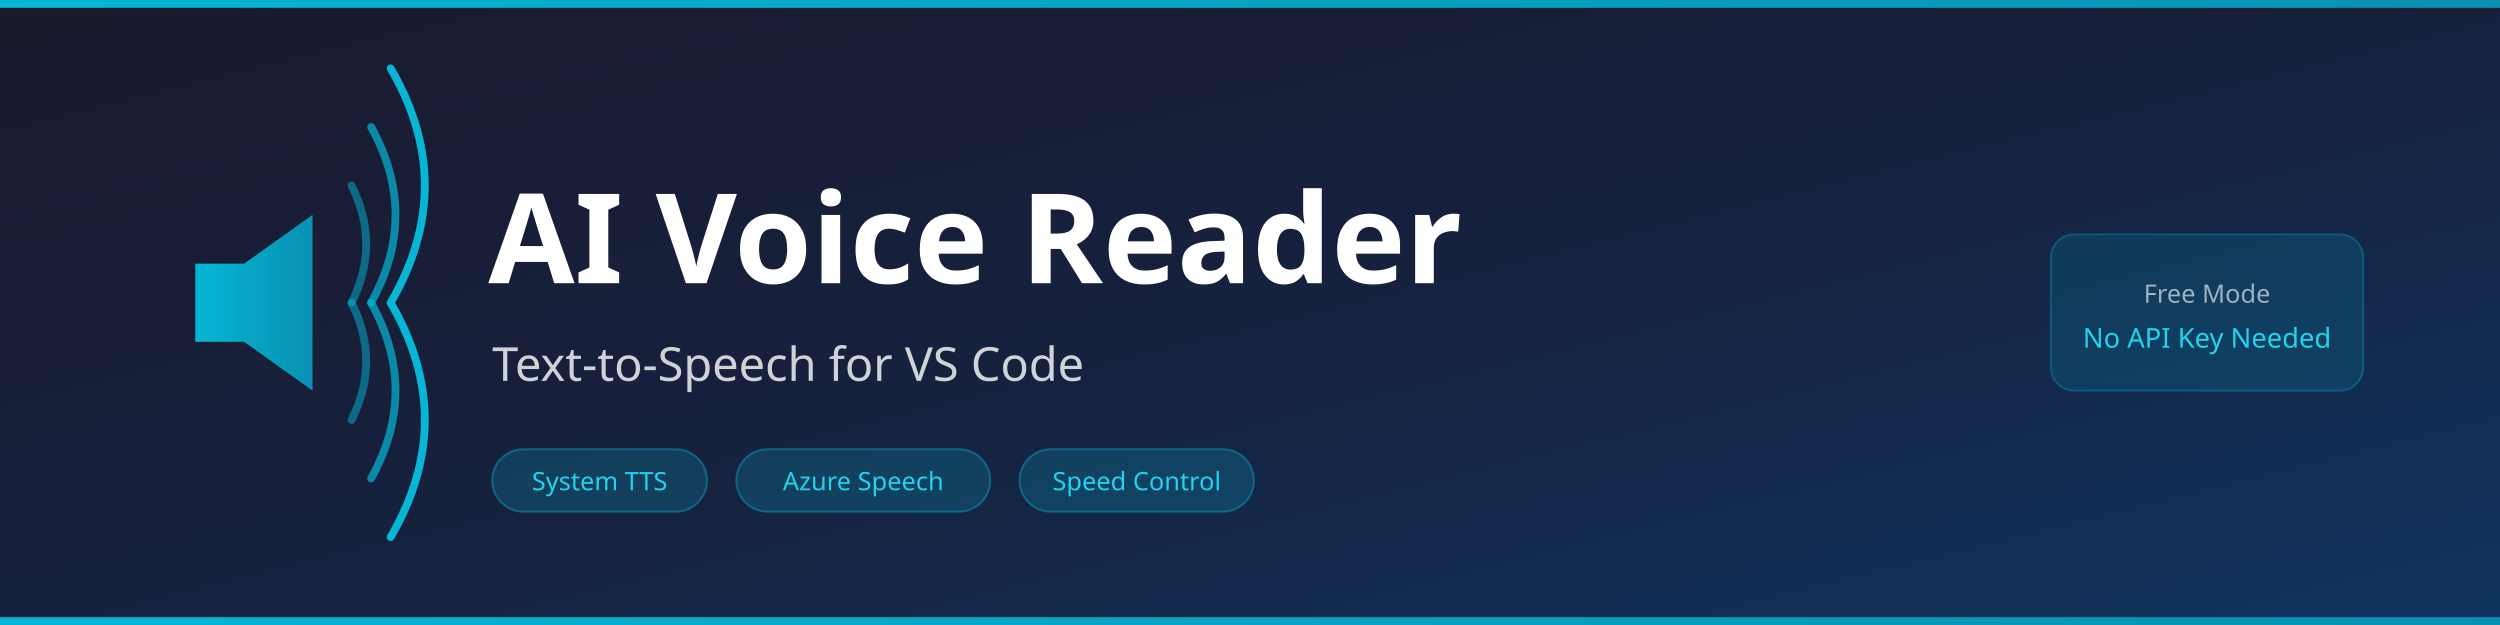
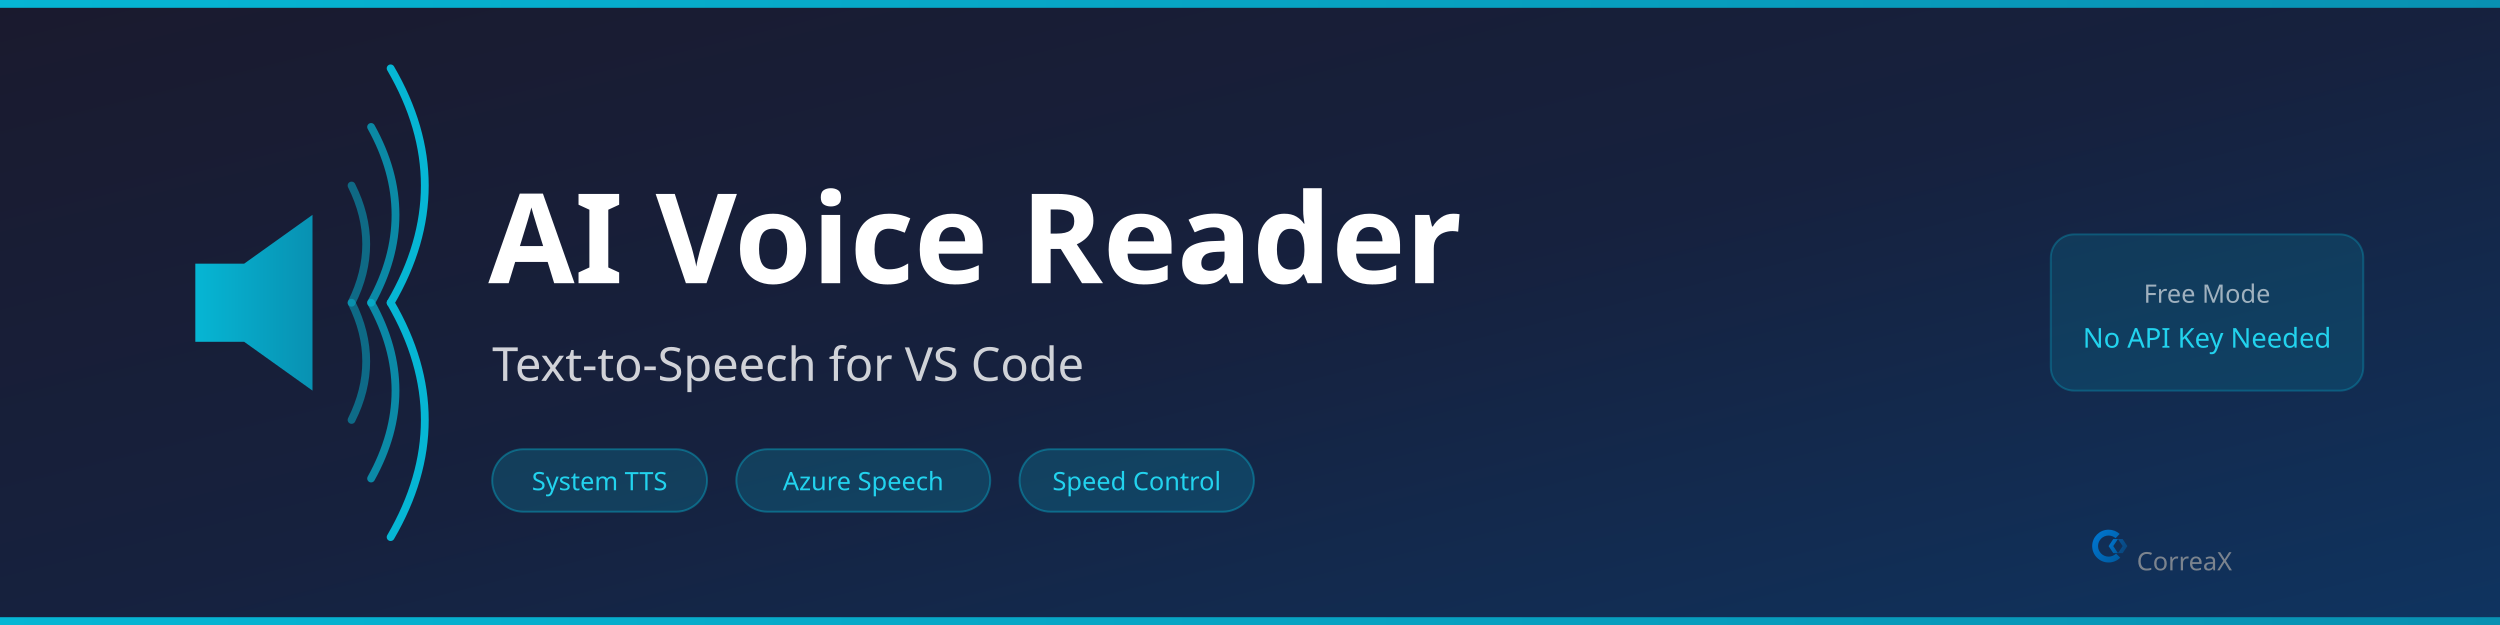
<svg xmlns="http://www.w3.org/2000/svg" viewBox="0 0 1280 320">
  <defs>
    <linearGradient id="bgGrad" x1="0%" y1="0%" x2="100%" y2="100%">
      <stop offset="0%" stop-color="#1a1a2e" />
      <stop offset="50%" stop-color="#16213e" />
      <stop offset="100%" stop-color="#0f3460" />
    </linearGradient>
    <linearGradient id="accentGrad" x1="0%" y1="0%" x2="100%" y2="0%">
      <stop offset="0%" stop-color="#06b6d4" />
      <stop offset="100%" stop-color="#0891b2" />
    </linearGradient>
    <linearGradient id="waveGrad" x1="0%" y1="0%" x2="100%" y2="0%">
      <stop offset="0%" stop-color="#06b6d4" />
      <stop offset="100%" stop-color="#0891b2" />
+     </linearGradient>
+     <linearGradient id="cxGrad" x1="0%" y1="0%" x2="100%" y2="100%">
+       <stop offset="0%" stop-color="#0078d4" />
+       <stop offset="100%" stop-color="#005a9e" />
    </linearGradient>
  </defs>
  <rect width="1280" height="320" fill="url(#bgGrad)" />
  <rect x="0" y="0" width="1280" height="4" fill="url(#accentGrad)" />
  <rect x="0" y="316" width="1280" height="4" fill="url(#accentGrad)" />
  <g transform="translate(80, 80)">
    <path d="M20 55 L20 95 L45 95 L80 120 L80 30 L45 55 Z" fill="url(#waveGrad)" />
    <path d="M100 75 Q115 45 100 15" stroke="#06b6d4" stroke-width="4" fill="none" stroke-linecap="round" opacity="0.5" />
    <path d="M110 75 Q135 30 110 -15" stroke="#06b6d4" stroke-width="4" fill="none" stroke-linecap="round" opacity="0.7" />
    <path d="M120 75 Q155 15 120 -45" stroke="#06b6d4" stroke-width="4" fill="none" stroke-linecap="round" />
    <path d="M100 75 Q115 105 100 135" stroke="#06b6d4" stroke-width="4" fill="none" stroke-linecap="round" opacity="0.5" />
    <path d="M110 75 Q135 120 110 165" stroke="#06b6d4" stroke-width="4" fill="none" stroke-linecap="round" opacity="0.7" />
    <path d="M120 75 Q155 135 120 195" stroke="#06b6d4" stroke-width="4" fill="none" stroke-linecap="round" />
  </g>
  <text x="250" y="145" font-family="Segoe UI, system-ui, sans-serif" font-size="64" font-weight="700" fill="#ffffff">
    AI Voice Reader
  </text>
  <text x="252" y="195" font-family="Segoe UI, system-ui, sans-serif" font-size="24" fill="rgba(255,255,255,0.8)">
    Text-to-Speech for VS Code
  </text>
  <g transform="translate(252, 230)">
    <rect x="0" y="0" width="110" height="32" rx="16" fill="rgba(6,182,212,0.2)" stroke="rgba(6,182,212,0.4)" stroke-width="1" />
    <text x="55" y="21" text-anchor="middle" font-family="Segoe UI, system-ui, sans-serif" font-size="13" fill="#22d3ee">System TTS</text>
    <rect x="125" y="0" width="130" height="32" rx="16" fill="rgba(6,182,212,0.2)" stroke="rgba(6,182,212,0.4)" stroke-width="1" />
    <text x="190" y="21" text-anchor="middle" font-family="Segoe UI, system-ui, sans-serif" font-size="13" fill="#22d3ee">Azure Speech</text>
    <rect x="270" y="0" width="120" height="32" rx="16" fill="rgba(6,182,212,0.2)" stroke="rgba(6,182,212,0.4)" stroke-width="1" />
    <text x="330" y="21" text-anchor="middle" font-family="Segoe UI, system-ui, sans-serif" font-size="13" fill="#22d3ee">Speed Control</text>
  </g>
  <g transform="translate(1050, 120)">
    <rect x="0" y="0" width="160" height="80" rx="12" fill="rgba(6,182,212,0.15)" stroke="rgba(6,182,212,0.3)" stroke-width="1" />
    <text x="80" y="35" text-anchor="middle" font-family="Segoe UI, system-ui, sans-serif" font-size="13" fill="rgba(255,255,255,0.6)">Free Mode</text>
    <text x="80" y="58" text-anchor="middle" font-family="Segoe UI, system-ui, sans-serif" font-size="14" fill="#22d3ee">No API Key Needed</text>
  </g>
+   <g transform="translate(1070, 270)">
+     <g transform="scale(0.6)">
+       <path d="M16 2C8.268 2 2 8.268 2 16s6.268 14 14 14c3.866 0 7.389-1.568 9.928-4.1l-3.535-3.536A9.002 9.002 0 0116 25c-4.97 0-9-4.03-9-9s4.03-9 9-9c2.29 0 4.38.857 5.971 2.268l3.464-3.639C22.993 3.352 19.66 2 16 2z" fill="url(#cxGrad)" />
+       <path d="M20 10l-4 6 4 6h4l-4-6 4-6h-4z" fill="url(#cxGrad)" />
+       <path d="M24 10l4 6-4 6h4l4-6-4-6h-4z" fill="url(#cxGrad)" opacity="0.5" />
+     </g>
+     <text x="24" y="22" font-family="Segoe UI, system-ui, sans-serif" font-size="13" fill="rgba(160,160,160,0.75)">CorreaX</text>
+   </g>
</svg>
